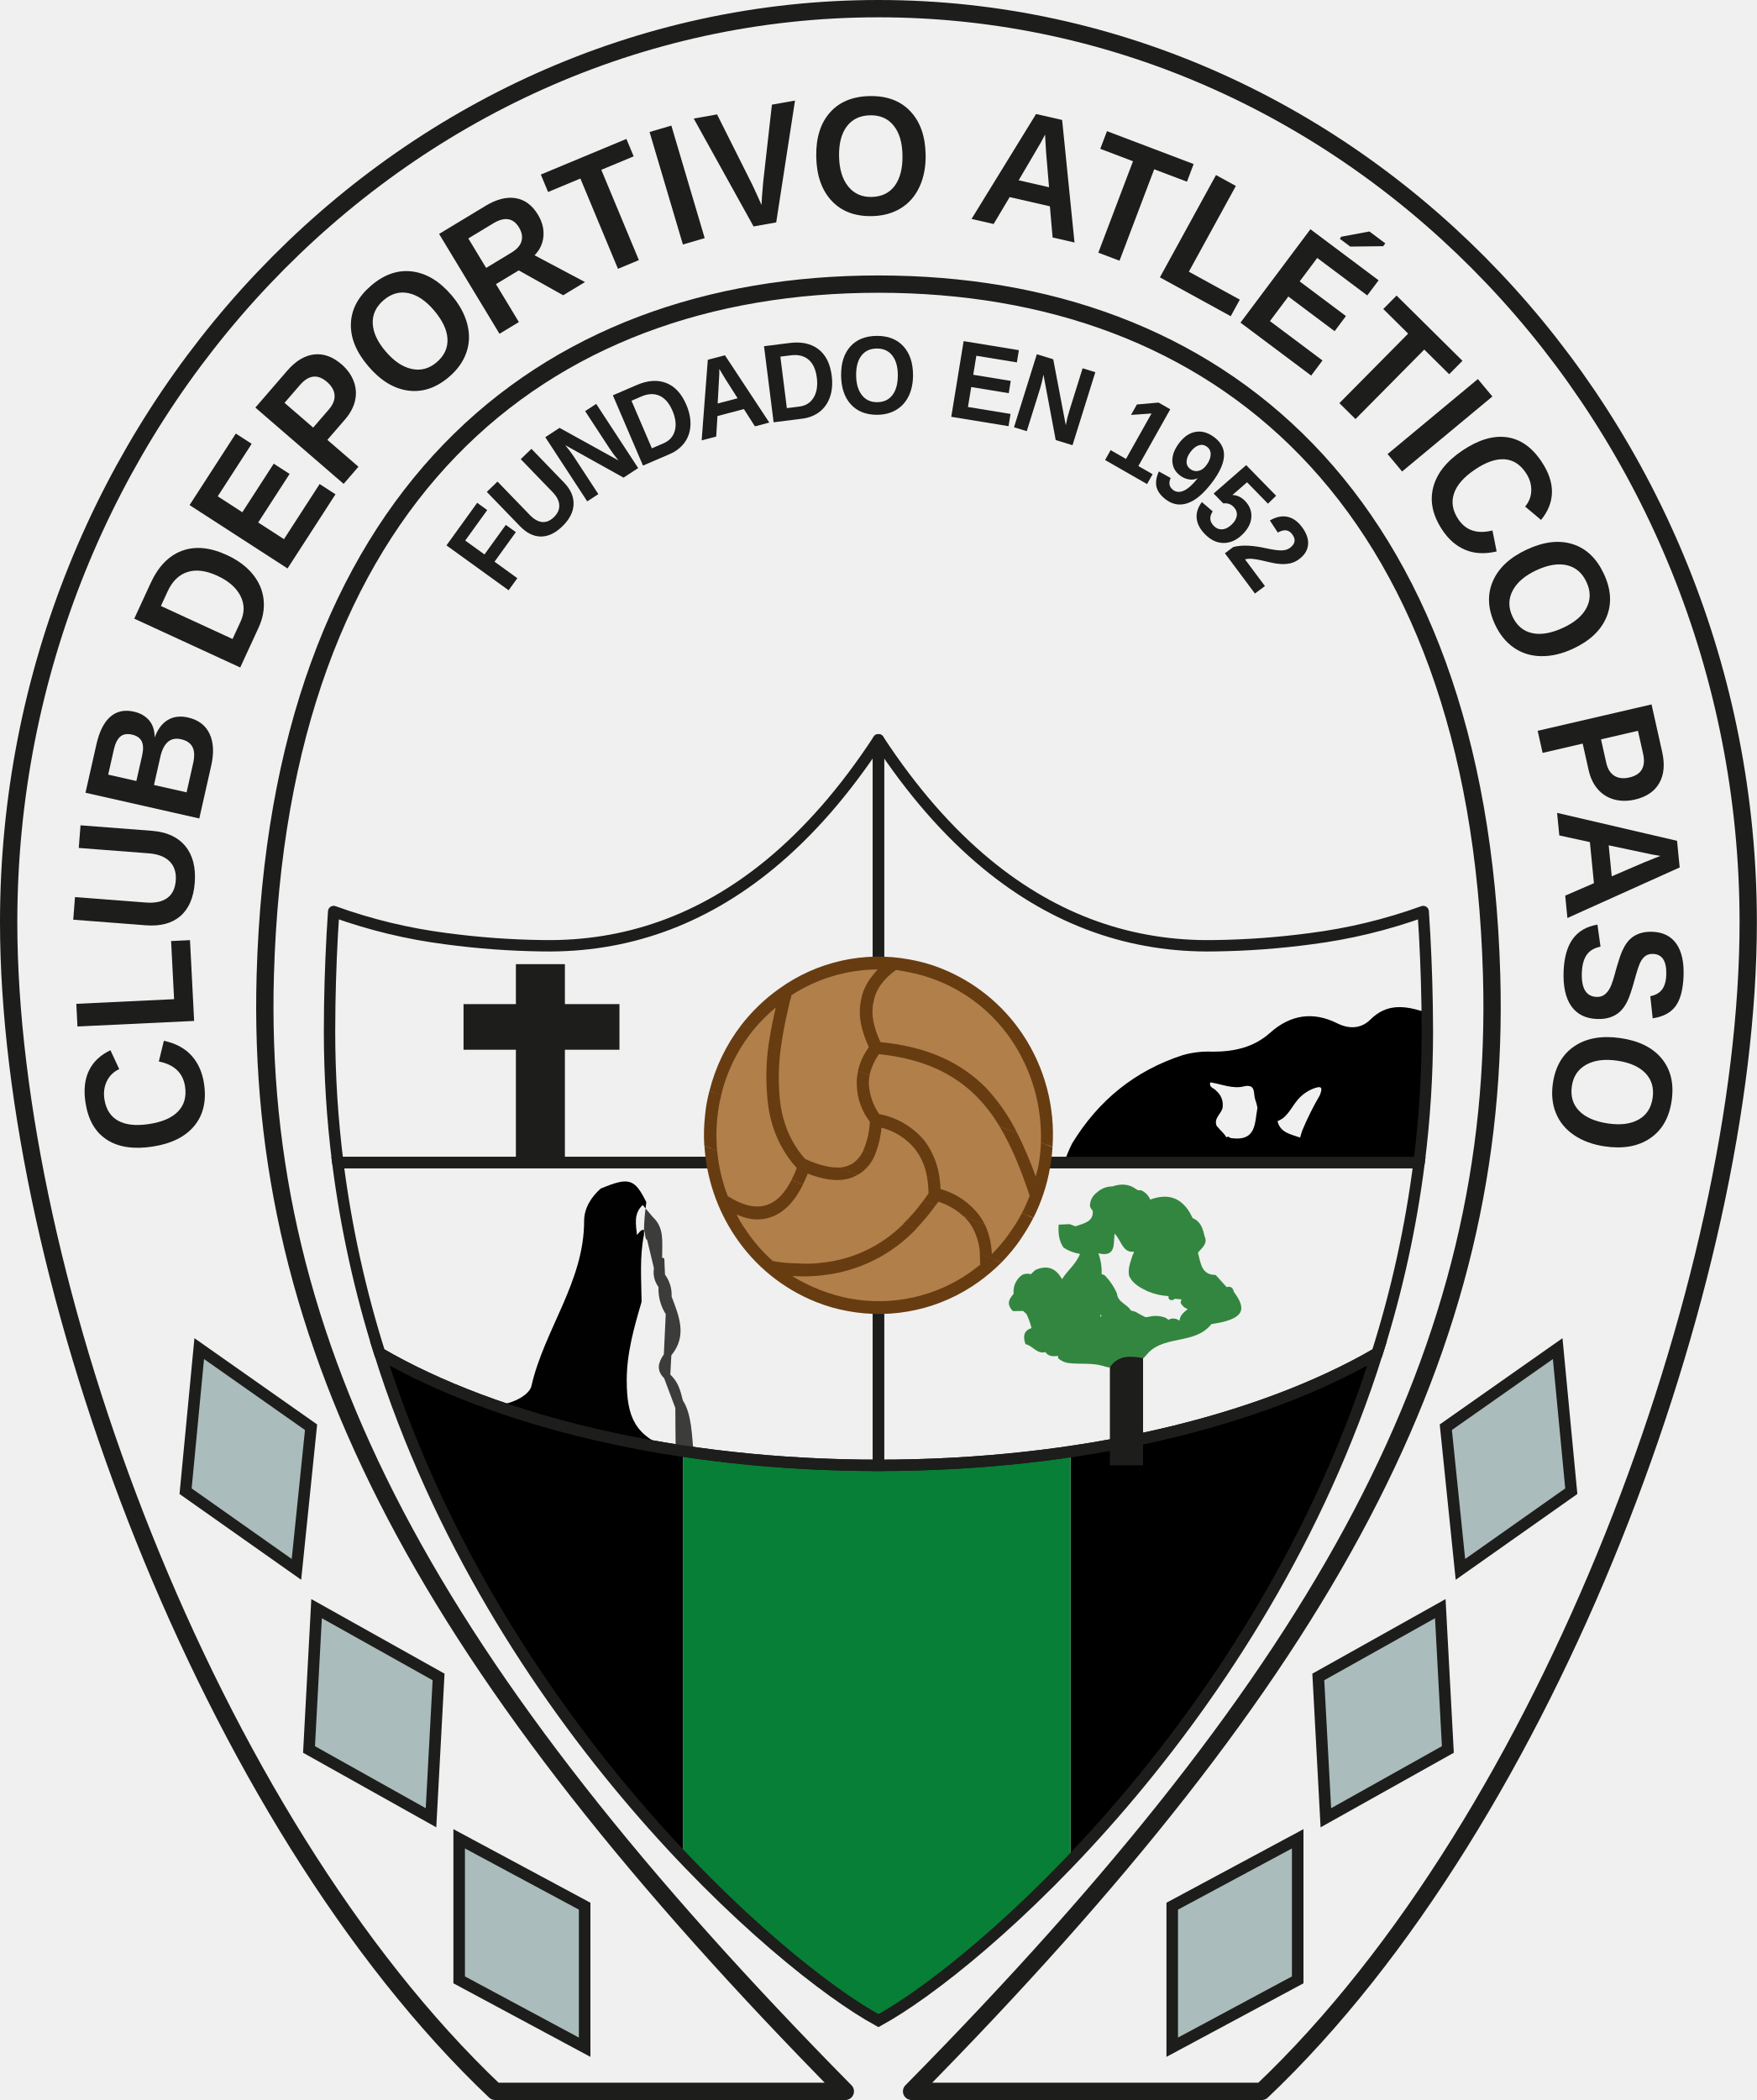
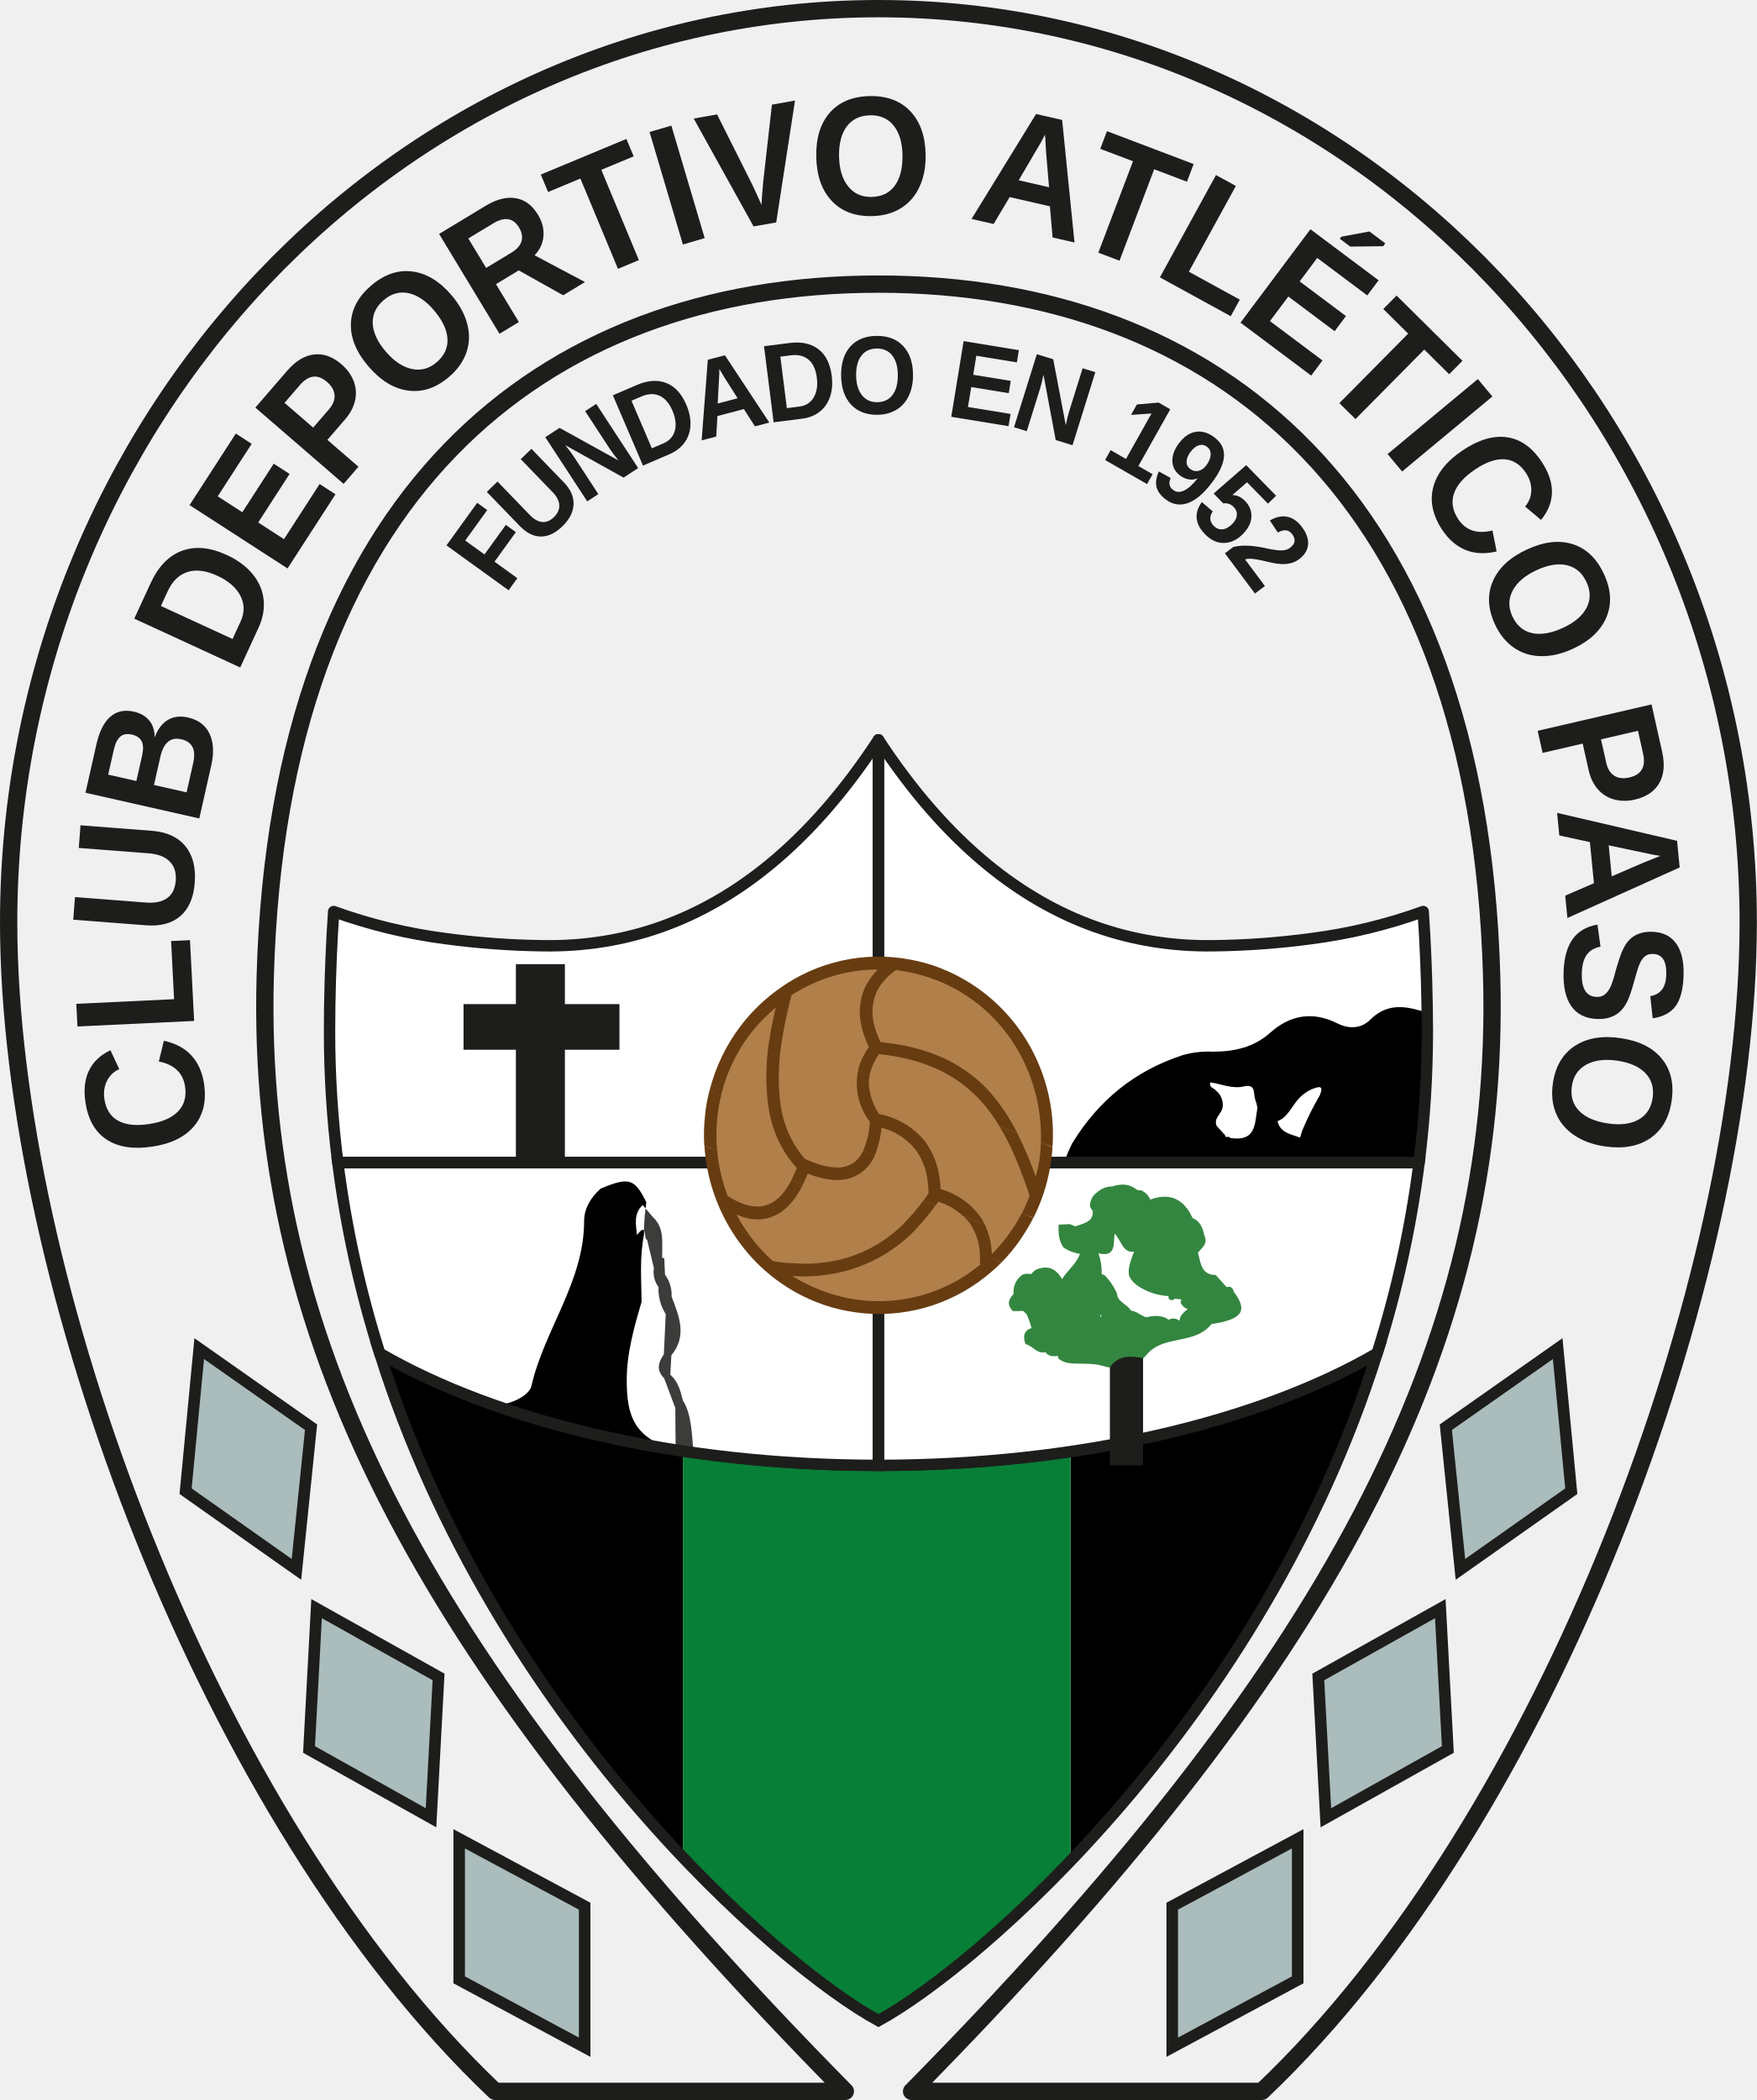
<svg xmlns="http://www.w3.org/2000/svg" id="Capa_1" data-name="Capa 1" viewBox="0 0 560.34 669.67">
  <defs>
-     <style>.cls-1{fill:#077f36;}.cls-10,.cls-2,.cls-7{fill:none;}.cls-10,.cls-11,.cls-2,.cls-7{stroke:#1d1d1b;}.cls-11,.cls-2{stroke-miterlimit:10;}.cls-2,.cls-7{stroke-width:3.63px;}.cls-3{fill:#010101;}.cls-4{fill:#3c3c3b;}.cls-12,.cls-13,.cls-5{fill:#1d1d1b;}.cls-6{fill:#33863f;}.cls-10,.cls-7{stroke-linejoin:round;}.cls-8{fill:#b17f4a;}.cls-8,.cls-9{fill-rule:evenodd;}.cls-9{fill:#683c11;}.cls-10{stroke-width:5.52px;}.cls-11{fill:#aabcbb;stroke-width:3.68px;}.cls-12{font-size:42.31px;}.cls-12,.cls-13{font-family:Arial-BoldMT, Arial;font-weight:700;}.cls-13{font-size:64.38px;}</style>
+     <style>.cls-1{fill:#077f36;}.cls-11,.cls-2,.cls-8{fill:none;}.cls-11,.cls-12,.cls-2,.cls-8{stroke:#1d1d1b;}.cls-12,.cls-2{stroke-miterlimit:10;}.cls-2,.cls-8{stroke-width:3.63px;}.cls-3{fill:#fff;}.cls-4{fill:#010101;}.cls-5{fill:#3c3c3b;}.cls-13,.cls-14,.cls-6{fill:#1d1d1b;}.cls-7{fill:#33863f;}.cls-11,.cls-8{stroke-linejoin:round;}.cls-9{fill:#b17f4a;}.cls-10,.cls-9{fill-rule:evenodd;}.cls-10{fill:#683c11;}.cls-11{stroke-width:5.52px;}.cls-12{fill:#aabcbb;stroke-width:3.68px;}.cls-13{font-size:42.31px;}.cls-13,.cls-14{font-family:Arial-BoldMT, Arial;font-weight:700;}.cls-14{font-size:64.38px;}</style>
  </defs>
  <path d="M456.25,517.86c-25.06,14.56-58.94,25.6-97.79,31.34V679.76C394.37,642.2,434.55,586.72,456.25,517.86Z" transform="translate(-17.02 -86.32)" />
  <path d="M138.13,517.86c21.49,68.17,61.08,123.21,96.71,160.75V549C196.44,543.26,163,532.29,138.13,517.86Z" transform="translate(-17.02 -86.32)" />
  <path class="cls-1" d="M297.19,730.68c13.16-7.17,36.18-24.68,61.27-50.92V549.2A427.72,427.72,0,0,1,234.84,549V678.61C260.35,705.48,283.84,723.41,297.19,730.68Z" transform="translate(-17.02 -86.32)" />
  <path class="cls-2" d="M297.19,553.61c-64.21,0-121.51-13.94-159.06-35.75,36.86,117,127.06,195.39,159.06,212.82,32-17.43,122.2-95.86,159.06-212.82C418.71,539.67,361.41,553.61,297.19,553.61Z" transform="translate(-17.02 -86.32)" />
-   <path class="cls-3" d="M216.91,526.46c0-8.63,2.33-16.81,4.74-25-.07-7.16-.67-14.34.77-21.43,0-.45,0-.88,0-1.32-.31-.44-.91-.27-2.25,1.43-.32-3.36-1.13-6.82,1.84-9.55.3.36.61.72.91,1.09l.24-2c-3.75-7.56-5.53-8.09-14.57-4.33-3.11,2.78-5.28,6.35-5.27,10.34,0,19.39-12.71,34.62-16.81,52.62-.84,3.7-9.13,6.92-12.71,5.7a323.5,323.5,0,0,0,57.06,14.38C219.66,544.24,216.91,538.44,216.91,526.46Z" transform="translate(-17.02 -86.32)" />
-   <path class="cls-4" d="M230.81,524.7l.33-6.18c5.13-6.23,2.46-12.49.08-18.75a10.84,10.84,0,0,0-2.11-7h0l-.21-5.11a5.17,5.17,0,0,1-.75-.36,2.83,2.83,0,0,1,.06-.42c-.05-4.36.79-8.92-2.93-12.41v0l-2.37-2.8a65.88,65.88,0,0,0-.5,7c.5.69.24,2.95,1,3l2.17,9.07a7.9,7.9,0,0,0,1.47,6h0a14.93,14.93,0,0,0,2.3,8.65l-.6,12.82h0c-1.8,2.56-2.47,5.1.09,7.61h0l3.57,9.5h0c0,3.63.07,9.23.11,13.3q2.82.45,5.69.86c-.51-5.1-.54-12.28-3.41-16.58C234.1,529.93,233.31,526.9,230.81,524.7Z" transform="translate(-17.02 -86.32)" />
+   <path class="cls-3" d="M124.76,457.07a346.07,346.07,0,0,0,13.37,60.79c37.55,21.81,94.85,35.75,159.06,35.75V457.07Z" transform="translate(-17.02 -86.32)" />
+   <path class="cls-3" d="M469.63,457.07a346.08,346.08,0,0,1-13.38,60.79c-37.54,21.81-94.84,35.75-159.06,35.75V457.07Z" transform="translate(-17.02 -86.32)" />
+   <path class="cls-3" d="M262.61,361.91c-21.88,18-46.15,26.44-72.44,26a255.93,255.93,0,0,1-30.85-2.25A168.1,168.1,0,0,1,123.44,377q-1,14.74-1.25,29.88c0,2.8-.07,5.61-.07,8.43a332.4,332.4,0,0,0,2.64,41.72H297.19V322.22C286.47,338.6,274.91,351.77,262.61,361.91Z" transform="translate(-17.02 -86.32)" />
+   <path class="cls-3" d="M331.78,361.91c21.87,18,46.14,26.44,72.44,26a255.75,255.75,0,0,0,30.84-2.25A168,168,0,0,0,470.94,377q1,14.74,1.25,29.88.07,4.2.08,8.43a334.3,334.3,0,0,1-2.64,41.72H297.19V322.22C307.92,338.6,319.47,351.77,331.78,361.91Z" transform="translate(-17.02 -86.32)" />
+   <path class="cls-4" d="M216.91,526.46c0-8.63,2.33-16.81,4.74-25-.07-7.16-.67-14.34.77-21.43,0-.45,0-.88,0-1.32-.31-.44-.91-.27-2.25,1.43-.32-3.36-1.13-6.82,1.84-9.55.3.36.61.72.91,1.09l.24-2c-3.75-7.56-5.53-8.09-14.57-4.33-3.11,2.78-5.28,6.35-5.27,10.34,0,19.39-12.71,34.62-16.81,52.62-.84,3.7-9.13,6.92-12.71,5.7a323.5,323.5,0,0,0,57.06,14.38C219.66,544.24,216.91,538.44,216.91,526.46Z" transform="translate(-17.02 -86.32)" />
+   <path class="cls-5" d="M230.81,524.7l.33-6.18c5.13-6.23,2.46-12.49.08-18.75a10.84,10.84,0,0,0-2.11-7h0l-.21-5.11a5.17,5.17,0,0,1-.75-.36,2.83,2.83,0,0,1,.06-.42c-.05-4.36.79-8.92-2.93-12.41v0l-2.37-2.8a65.88,65.88,0,0,0-.5,7c.5.69.24,2.95,1,3l2.17,9.07a7.9,7.9,0,0,0,1.47,6h0a14.93,14.93,0,0,0,2.3,8.65l-.6,12.82h0c-1.8,2.56-2.47,5.1.09,7.61h0l3.57,9.5h0c0,3.63.07,9.23.11,13.3q2.82.45,5.69.86c-.51-5.1-.54-12.28-3.41-16.58C234.1,529.93,233.31,526.9,230.81,524.7Z" transform="translate(-17.02 -86.32)" />
  <path class="cls-2" d="M124.76,457.07a346.07,346.07,0,0,0,13.37,60.79c37.55,21.81,94.85,35.75,159.06,35.75V457.07Z" transform="translate(-17.02 -86.32)" />
-   <rect class="cls-5" x="353.99" y="430.05" width="10.58" height="37.23" />
-   <path class="cls-6" d="M410.54,498.28h0c-.27-1.27-1-1.91-2.28-1.5h0l-3.51-3.89c-4.65,0-4.75-3.9-5.66-7.08,1.21-1.59,3.3-2.82,2.07-5.4-.51-2.39-1.25-4.63-3.75-5.64l-.92-1.78c-3.16-5.21-7.52-6-12.62-4.13a5.37,5.37,0,0,0-3-3,1.77,1.77,0,0,1-1.31-.2c-2.4-1.87-5-1.92-7.76-1a7.12,7.12,0,0,0-4.87,1.88,5.29,5.29,0,0,0-2.27,4.52,5.34,5.34,0,0,0,.88,1.38c.32,3.52-2.9,4-5.52,4.94h0l-1.83-.69-3.51.15c-.17,2.59,0,5.12,1.55,7.33a12.92,12.92,0,0,0,5.24,2c-1.21,3.25-4,5.23-5.72,8.08-1.85-3.34-4.53-4.73-8.54-2.93l-1.48,1.39-.12-.13a4.26,4.26,0,0,0-2.47.23,6.45,6.45,0,0,0-2.76,4.24,7,7,0,0,0-.08,1.86c-1.3,1.55-2.51,3.12-.23,5.51l3.27-.05,1.08,1a24.85,24.85,0,0,1,1.55,4.28c0,.07,0,.14,0,.21-2.37.73-2.77,2.56-1.88,5.1,2.28.43,3.65,3.26,6.36,2.54,1,1.47,2.5,1.37,4,1.22a5.71,5.71,0,0,0,.09.77,6.24,6.24,0,0,0,3.36,1.5c3.56.43,7.21-.13,10.73.86a15.19,15.19,0,0,0,2.3.58c2.78-4.14,6.74-3.72,10.8-3l1.76-1.95h0c5.62-5.36,14.76-2.46,19.91-8.92h0l0,0C413.23,507.09,415.15,504.36,410.54,498.28ZM368,506.35v-.28c0-.18,0-.35-.06-.53l.43.28A5.49,5.49,0,0,0,368,506.35Zm22.42.53c-.26.09-.5.2-.75.31a4,4,0,0,0-1-.68,8.54,8.54,0,0,0-4.64-.4l-1.15.22-.59,0c-1-.52-2-1-2.95-1.62a15.68,15.68,0,0,0-1.65-.5c-1.12-2-4.23-2.65-4.41-5.36a19.31,19.31,0,0,0-3.94-5.86,2.23,2.23,0,0,0-.95-.32v-.08a17.41,17.41,0,0,0-1-6.49c0-.06-.07-.11-.11-.18l.08.08c5.72,1.32,4.73-3.09,5.15-6.29,2.06,1.93,2.54,6.3,6.21,5.74a8.39,8.39,0,0,1-.52,1.3c-.66,2.11-1.53,4.18-1.05,6.48,1.21,2.54,3.51,3.71,5.84,4.84a20.09,20.09,0,0,0,6.72,1.57,1.47,1.47,0,0,0,.13.92,1.26,1.26,0,0,0,1.83-.07l2.05.18.12,0c-.07.31-.16.65-.29,1.06a3.92,3.92,0,0,0,2.3,2.05c-1.27,1-2.52,2-2.63,3.71A3.27,3.27,0,0,0,390.43,506.88Z" transform="translate(-17.02 -86.32)" />
+   <rect class="cls-6" x="353.99" y="430.05" width="10.58" height="37.23" />
+   <path class="cls-7" d="M410.54,498.28h0c-.27-1.27-1-1.91-2.28-1.5h0l-3.51-3.89c-4.65,0-4.75-3.9-5.66-7.08,1.21-1.59,3.3-2.82,2.07-5.4-.51-2.39-1.25-4.63-3.75-5.64l-.92-1.78c-3.16-5.21-7.52-6-12.62-4.13a5.37,5.37,0,0,0-3-3,1.77,1.77,0,0,1-1.31-.2c-2.4-1.87-5-1.92-7.76-1a7.12,7.12,0,0,0-4.87,1.88,5.29,5.29,0,0,0-2.27,4.52,5.34,5.34,0,0,0,.88,1.38c.32,3.52-2.9,4-5.52,4.94h0l-1.83-.69-3.51.15c-.17,2.59,0,5.12,1.55,7.33a12.92,12.92,0,0,0,5.24,2c-1.21,3.25-4,5.23-5.72,8.08-1.85-3.34-4.53-4.73-8.54-2.93l-1.48,1.39-.12-.13a4.26,4.26,0,0,0-2.47.23,6.45,6.45,0,0,0-2.76,4.24,7,7,0,0,0-.08,1.86c-1.3,1.55-2.51,3.12-.23,5.51l3.27-.05,1.08,1a24.85,24.85,0,0,1,1.55,4.28c0,.07,0,.14,0,.21-2.37.73-2.77,2.56-1.88,5.1,2.28.43,3.65,3.26,6.36,2.54,1,1.47,2.5,1.37,4,1.22a5.71,5.71,0,0,0,.09.77,6.24,6.24,0,0,0,3.36,1.5c3.56.43,7.21-.13,10.73.86a15.19,15.19,0,0,0,2.3.58c2.78-4.14,6.74-3.72,10.8-3l1.76-1.95h0c5.62-5.36,14.76-2.46,19.91-8.92h0l0,0C413.23,507.09,415.15,504.36,410.54,498.28ZM368,506.35v-.28c0-.18,0-.35-.06-.53l.43.28A5.49,5.49,0,0,0,368,506.35Zm22.42.53c-.26.09-.5.2-.75.31a4,4,0,0,0-1-.68,8.54,8.54,0,0,0-4.64-.4l-1.15.22-.59,0c-1-.52-2-1-2.95-1.62a15.68,15.68,0,0,0-1.65-.5c-1.12-2-4.23-2.65-4.41-5.36a19.31,19.31,0,0,0-3.94-5.86,2.23,2.23,0,0,0-.95-.32v-.08a17.41,17.41,0,0,0-1-6.49c0-.06-.07-.11-.11-.18l.08.08c5.72,1.32,4.73-3.09,5.15-6.29,2.06,1.93,2.54,6.3,6.21,5.74a8.39,8.39,0,0,1-.52,1.3c-.66,2.11-1.53,4.18-1.05,6.48,1.21,2.54,3.51,3.71,5.84,4.84a20.09,20.09,0,0,0,6.72,1.57,1.47,1.47,0,0,0,.13.92,1.26,1.26,0,0,0,1.83-.07l2.05.18.12,0c-.07.31-.16.65-.29,1.06a3.92,3.92,0,0,0,2.3,2.05c-1.27,1-2.52,2-2.63,3.71A3.27,3.27,0,0,0,390.43,506.88Z" transform="translate(-17.02 -86.32)" />
  <path class="cls-2" d="M469.63,457.07a346.08,346.08,0,0,1-13.38,60.79c-37.54,21.81-94.84,35.75-159.06,35.75V457.07Z" transform="translate(-17.02 -86.32)" />
-   <polygon class="cls-5" points="197.57 320.2 180.17 320.2 180.17 307.46 164.54 307.46 164.54 320.2 147.84 320.2 147.84 334.75 164.54 334.75 164.54 370.04 180.17 370.04 180.17 334.75 197.57 334.75 197.57 320.2" />
-   <path class="cls-7" d="M262.61,361.91c-21.88,18-46.15,26.44-72.44,26a255.93,255.93,0,0,1-30.85-2.25A168.1,168.1,0,0,1,123.44,377q-1,14.74-1.25,29.88c0,2.8-.07,5.61-.07,8.43a332.4,332.4,0,0,0,2.64,41.72H297.19V322.22C286.47,338.6,274.91,351.77,262.61,361.91Z" transform="translate(-17.02 -86.32)" />
+   <polygon class="cls-6" points="197.57 320.2 180.17 320.2 180.17 307.46 164.54 307.46 164.54 320.2 147.84 320.2 147.84 334.75 164.54 334.75 164.54 370.04 180.17 370.04 180.17 334.75 197.57 334.75 197.57 320.2" />
+   <path class="cls-8" d="M262.61,361.91c-21.88,18-46.15,26.44-72.44,26a255.93,255.93,0,0,1-30.85-2.25A168.1,168.1,0,0,1,123.44,377q-1,14.74-1.25,29.88c0,2.8-.07,5.61-.07,8.43a332.4,332.4,0,0,0,2.64,41.72H297.19V322.22C286.47,338.6,274.91,351.77,262.61,361.91Z" transform="translate(-17.02 -86.32)" />
  <path d="M472.27,415.35c0-2.31,0-4.61-.06-6.91a9.37,9.37,0,0,1-1.79.28c-5.83-1.75-11.28-2.27-16.28,2.69-2.88,2.87-6.64,3.22-10.63,1.23-7.7-3.84-14.89-2.79-21.43,3.05-5.19,4.64-11.47,6-18.2,6a30.15,30.15,0,0,0-9.65,1.1c-15.18,4.94-26.82,14.36-35.24,28.11a47.9,47.9,0,0,0-2.59,6.21H469.63A334.3,334.3,0,0,0,472.27,415.35Zm-62.78,33.88c-.51-.46-.95-.53-1.34-.24-.78-1.39-2.13-2.41-3.11-3.67-1-2.54,1.66-3.81,1.93-5.91a5.85,5.85,0,0,0-2.07-5.27c-.63-.87-2.35-.95-1.87-2.67,3.63.53,7.2,2.28,11.09,1.2,3.51-.55,2.61,2.39,3.2,4.16a18.2,18.2,0,0,1,.76,2.76C417.14,444.35,417.9,450.46,409.49,449.23ZM438,435.52a93.19,93.19,0,0,0-5.62,11.27,22.38,22.38,0,0,0-.69,2.29c-3-1.06-6.37-1.55-7.21-5.23a9.43,9.43,0,0,0,1.68-.91c2-1.59,3.08-3.91,4.67-5.81a12.41,12.41,0,0,1,5.74-3.9C439.19,432.37,438.48,434.11,438,435.52Z" transform="translate(-17.02 -86.32)" />
-   <path class="cls-7" d="M331.78,361.91c21.87,18,46.14,26.44,72.44,26a255.75,255.75,0,0,0,30.84-2.25A168,168,0,0,0,470.94,377q1,14.74,1.25,29.88.07,4.2.08,8.43a334.3,334.3,0,0,1-2.64,41.72H297.19V322.22C307.92,338.6,319.47,351.77,331.78,361.91Z" transform="translate(-17.02 -86.32)" />
-   <path class="cls-8" d="M306.89,394.29c29.16,5.42,48.57,34.17,43.28,64-5.25,29.62-33.27,49.52-62.48,44.08s-48.57-34.17-43.31-63.83c5.28-29.82,33.3-49.72,62.51-44.29Z" transform="translate(-17.02 -86.32)" />
-   <path class="cls-9" d="M307.22,392.3h0a52.47,52.47,0,0,1,9.9,2.8l.31.13A56.07,56.07,0,0,1,343.09,416a57.48,57.48,0,0,1,9.62,36.08L349,450.64a55,55,0,0,0-9.25-32.47,51.39,51.39,0,0,0-33.23-21.9h0c-1.27-.23-2.58-.47-3.7-.65-4.1,2.91-6.54,6.37-7.17,10.16-.92,3.73-.1,8,2.2,12.87,15.28,1.47,25.79,6.65,33.64,14.56a60,60,0,0,1,10,14.51l-5.7-2.24a50,50,0,0,0-7.11-9.32c-7.27-7.36-17-12.18-31.31-13.69a19.68,19.68,0,0,0-3.05,6.77l-3.67-1.43a20.49,20.49,0,0,1,3.5-7.56c-2.6-5.54-3.54-10.53-2.48-15.16.61-3.59,2.56-6.71,5.3-9.62a51,51,0,0,0-27.56,8.23l0,.2s0,.25-.07.46a14.36,14.36,0,0,0-.75,2.84c-.91,3.84-1.66,7.53-2.21,11.09l-3.8-1.5c.49-3,1.13-6.09,1.88-9.2a56.08,56.08,0,0,0-7.14,7.15l-3.89-1.52a57,57,0,0,1,12.12-11.63,54.22,54.22,0,0,1,41.66-9.29ZM267,443.45l-4.48-1.75a43.39,43.39,0,0,1-.8-5.79,72.11,72.11,0,0,1,.86-19.12l3.81,1.49a71,71,0,0,0-.77,17.19,39.82,39.82,0,0,0,1.38,8ZM316.8,463l-4.17-1.63a19.76,19.76,0,0,0-3.74-8.59,20.23,20.23,0,0,0-10.73-6.85A30.71,30.71,0,0,1,296,454.8l-3.71-1.46a26.35,26.35,0,0,0,2.17-9.29,20,20,0,0,1-4.18-11.85,16.18,16.18,0,0,1,.44-4.39l3.67,1.43a12,12,0,0,0-.26,2.77,19,19,0,0,0,3.28,9.57,24.89,24.89,0,0,1,14.47,8.49A25.37,25.37,0,0,1,316.8,463Zm-73.51-28.79a57.34,57.34,0,0,1,10.15-21l3.89,1.53A52.7,52.7,0,0,0,247,435.63l-3.75-1.47Zm109.42,17.93a56.26,56.26,0,0,1-.79,6.55h0a57.4,57.4,0,0,1-5.3,16l-3.7-1.45a49.77,49.77,0,0,0,2.5-5.61h0c-2.84-8.5-5.84-15.89-9.6-22.09l5.71,2.24a127.53,127.53,0,0,1,5.85,13.77c.24-1.34.65-2.41.84-3.5h0a46.59,46.59,0,0,0,.78-7.35l3.71,1.45ZM272,453.69l-6.07-2.37a37.86,37.86,0,0,1-3.41-9.62l4.48,1.75a33,33,0,0,0,5,10.24ZM290.56,461l-6-2.36a8.54,8.54,0,0,0,4.44-1.34,9.7,9.7,0,0,0,3.28-3.92L296,454.8a12.81,12.81,0,0,1-4.89,5.85c-.21.13-.35.23-.53.32Zm40.56,15.88-6.75-2.64a21,21,0,0,0-8.1-4.71c-.26.42-.55.79-.86,1.2l-3.89-1.52,1.65-2.33a32.7,32.7,0,0,0-.54-5.53l4.18,1.63c.11.79.15,1.66.19,2.52A23.28,23.28,0,0,1,329.43,474a17.45,17.45,0,0,1,1.69,2.84ZM241.9,441.91c.1-1.24.29-2.44.49-3.69h0c.26-1.39.56-2.76.9-4.06l3.75,1.47c-.29,1.05-.5,2.19-.73,3.33h0c-.24,1.5-.43,3-.57,4.45l-3.84-1.5Zm104.72,32.72a58.41,58.41,0,0,1-4,6.72l-3.85-1.5a46.68,46.68,0,0,0,4.16-6.67l3.7,1.45Zm-73.51-10.56-3.67-1.44a39.71,39.71,0,0,0,1.7-3.84,34.29,34.29,0,0,1-5.21-7.47l6.07,2.37a26.16,26.16,0,0,0,1.71,2.11l.64.35c4,1.74,7.39,2.58,10.19,2.46l6,2.35c-4,2.37-9.22,2.19-15.89-.38-.51,1.24-1,2.43-1.56,3.49Zm36.07,14.13-4.07-1.59a61.59,61.59,0,0,0,6.41-7.43l3.89,1.52a67.74,67.74,0,0,1-6.23,7.5Zm-67.53-26.46a54.85,54.85,0,0,1,.25-9.83l3.84,1.5a54.91,54.91,0,0,0,0,9.93l-4.07-1.6Zm101,29.61a54,54,0,0,1-6.18,7.52l-6.92-2.71a19,19,0,0,0-3.2-9.76,18.5,18.5,0,0,0-1.94-2.19l6.75,2.64a24.49,24.49,0,0,1,2.19,9.42,51.24,51.24,0,0,0,5.45-6.42l3.85,1.5Zm-6.18,7.53a59.64,59.64,0,0,1-7.36,6.25,54.42,54.42,0,0,1-41.71,9.28h0a51,51,0,0,1-9.9-2.82l-.31-.12a55.88,55.88,0,0,1-25.62-20.76,58.38,58.38,0,0,1-9.88-29l4.07,1.6a53.91,53.91,0,0,0,3.37,14.44c5.26,3.29,9.61,4.14,13.29,2.5,2.64-1.1,5-3.67,7.06-7.66l3.67,1.44c-2.52,5.08-5.51,8.37-9.18,10s-7.68,1.56-12-.41a30.28,30.28,0,0,0,2.93,4.92,50.73,50.73,0,0,0,8.6,9.91,42.67,42.67,0,0,0,7.72.74,37.14,37.14,0,0,0,7.69-.18,42.84,42.84,0,0,0,26.27-12.4l4.07,1.6A48.27,48.27,0,0,1,279.27,493a49.42,49.42,0,0,1-8.36.29,2.51,2.51,0,0,0-1.15,0,54.68,54.68,0,0,0,18.3,7.12h0a50.75,50.75,0,0,0,38.62-8.52c1-.71,2.13-1.67,3.12-2.39l-.19,0c0-1.16,0-2.29-.11-3.34l6.93,2.72Z" transform="translate(-17.02 -86.32)" />
-   <path class="cls-10" d="M297.19,89.08C144,89.08,19.78,221.19,19.78,380.42c0,113.35,63.36,285.79,155.14,372.81H286.63c-132.5-134.33-188.41-237.15-185-356C106,244.59,189.18,176.92,297.19,176.92S488.4,244.59,492.76,397.23c3.4,118.85-52.51,221.67-185,356H419.47c91.77-87,155.13-259.46,155.13-372.81C574.6,221.19,450.4,89.08,297.19,89.08Z" transform="translate(-17.02 -86.32)" />
-   <polygon class="cls-11" points="373.87 652.84 413.89 631.36 413.89 586.38 373.87 607.86 373.87 652.84" />
-   <polygon class="cls-11" points="422.87 579.67 461.78 557.89 459.37 512.98 420.46 534.76 422.87 579.67" />
-   <polygon class="cls-11" points="465.79 500.46 501.15 475.53 496.81 430.06 461.13 455.13 465.79 500.46" />
-   <polygon class="cls-11" points="186.47 652.84 146.45 631.36 146.45 586.38 186.47 607.86 186.47 652.84" />
-   <polygon class="cls-11" points="137.47 579.67 98.56 557.89 100.97 512.98 139.88 534.76 137.47 579.67" />
-   <polygon class="cls-11" points="94.55 500.46 59.19 475.53 63.54 430.06 99.21 455.13 94.55 500.46" />
-   <text class="cls-12" transform="translate(160.93 190.02) rotate(-54.18) scale(0.78 0.84)">F</text>
-   <text class="cls-12" transform="matrix(0.56, -0.54, 0.58, 0.6, 170.72, 175.7)">U</text>
-   <text class="cls-12" transform="translate(185.45 161.09) rotate(-33.18) scale(0.78 0.84)">N</text>
-   <text class="cls-12" transform="matrix(0.72, -0.31, 0.33, 0.77, 203.04, 149.35)">D</text>
-   <text class="cls-12" transform="matrix(0.76, -0.2, 0.21, 0.81, 222.99, 140.64)">A</text>
-   <text class="cls-12" transform="translate(244.55 134.94) rotate(-7.19) scale(0.78 0.84)">D</text>
-   <text class="cls-12" transform="translate(266.99 132.01) rotate(-0.36) scale(0.78 0.84)">O</text>
-   <text class="cls-12" transform="translate(292.38 132.17) rotate(4.45) scale(0.78 0.84)"> </text>
-   <text class="cls-12" transform="translate(301.22 132.56) rotate(9.28) scale(0.78 0.84)">E</text>
-   <text class="cls-12" transform="matrix(0.75, 0.23, -0.25, 0.8, 321.29, 135.6)">N</text>
-   <text class="cls-12" transform="matrix(0.72, 0.31, -0.34, 0.77, 342.93, 142.6)"> </text>
-   <text class="cls-12" transform="matrix(0.68, 0.39, -0.41, 0.73, 350.64, 145.65)">1</text>
-   <text class="cls-12" transform="translate(365.09 153.67) rotate(37.6) scale(0.78 0.84)">9</text>
-   <text class="cls-12" transform="translate(378.25 163.65) rotate(45.67) scale(0.78 0.84)">5</text>
-   <text class="cls-12" transform="matrix(0.47, 0.63, -0.67, 0.5, 389.98, 175.51)">2</text>
-   <text class="cls-13" transform="translate(67.45 364.89) rotate(-98.56) scale(0.78 0.84)">C</text>
-   <text class="cls-13" transform="matrix(-0.04, -0.78, 0.84, -0.04, 62.09, 328.93)">L</text>
-   <text class="cls-13" transform="translate(60.23 299.14) rotate(-85.6) scale(0.78 0.84)">U</text>
-   <text class="cls-13" transform="translate(62.82 264.28) rotate(-77.27) scale(0.78 0.84)">B</text>
-   <text class="cls-13" transform="matrix(0.25, -0.74, 0.8, 0.27, 71.33, 229.22)"> </text>
-   <text class="cls-13" transform="translate(75.21 215.91) rotate(-65.26) scale(0.78 0.84)">D</text>
-   <text class="cls-13" transform="translate(89.88 184.1) rotate(-57.11) scale(0.78 0.84)">E</text>
-   <text class="cls-13" transform="translate(107.4 156.85) rotate(-49.17) scale(0.78 0.84)">P</text>
-   <text class="cls-13" transform="translate(128.08 132.41) rotate(-40.45) scale(0.78 0.84)">O</text>
-   <text class="cls-13" transform="translate(156.43 108.18) rotate(-31.17) scale(0.78 0.84)">R</text>
-   <text class="cls-13" transform="translate(186.27 90.23) rotate(-22.6) scale(0.78 0.84)">T</text>
-   <text class="cls-13" transform="matrix(0.75, -0.22, 0.24, 0.81, 214.57, 78.92)">I</text>
-   <text class="cls-13" transform="translate(227.43 74.5) rotate(-10.07) scale(0.78 0.84)">V</text>
-   <text class="cls-13" transform="translate(258.6 68.73) rotate(-0.99) scale(0.78 0.84)">O</text>
-   <text class="cls-13" transform="translate(296.84 68.93) rotate(6.52) scale(0.78 0.84)"> </text>
-   <text class="cls-13" transform="translate(308.64 69.54) rotate(12.88) scale(0.78 0.84)">A</text>
-   <text class="cls-13" transform="translate(339.34 76.42) rotate(20.77) scale(0.78 0.84)">T</text>
-   <text class="cls-13" transform="translate(366.99 86.83) rotate(28.74) scale(0.78 0.84)">L</text>
-   <text class="cls-13" transform="translate(392.95 100.87) rotate(36.83) scale(0.78 0.84)">É</text>
-   <text class="cls-13" transform="translate(418.85 120.31) rotate(44.7) scale(0.78 0.84)">T</text>
-   <text class="cls-13" transform="matrix(0.5, 0.6, -0.65, 0.54, 440.4, 142.21)">I</text>
-   <text class="cls-13" transform="matrix(0.43, 0.65, -0.7, 0.47, 449.68, 152.43)">C</text>
-   <text class="cls-13" transform="translate(469.11 181.25) rotate(65.13) scale(0.78 0.84)">O</text>
-   <text class="cls-13" transform="translate(484.78 216.66) rotate(71.44) scale(0.78 0.84)"> </text>
-   <text class="cls-13" transform="matrix(0.17, 0.76, -0.82, 0.19, 489.69, 229.77)">P</text>
-   <text class="cls-13" transform="translate(496.5 257.97) rotate(84.4) scale(0.78 0.84)">A</text>
-   <text class="cls-13" transform="translate(499.87 293.03) rotate(92.21) scale(0.78 0.84)">S</text>
-   <text class="cls-13" transform="translate(498.63 326.28) rotate(98.37) scale(0.78 0.84)">O</text>
+   <path class="cls-8" d="M331.78,361.91c21.87,18,46.14,26.44,72.44,26a255.75,255.75,0,0,0,30.84-2.25A168,168,0,0,0,470.94,377q1,14.74,1.25,29.88.07,4.2.08,8.43a334.3,334.3,0,0,1-2.64,41.72H297.19V322.22C307.92,338.6,319.47,351.77,331.78,361.91Z" transform="translate(-17.02 -86.32)" />
+   <path class="cls-9" d="M306.89,394.29c29.16,5.42,48.57,34.17,43.28,64-5.25,29.62-33.27,49.52-62.48,44.08s-48.57-34.17-43.31-63.83c5.28-29.82,33.3-49.72,62.51-44.29Z" transform="translate(-17.02 -86.32)" />
+   <path class="cls-10" d="M307.22,392.3h0a52.47,52.47,0,0,1,9.9,2.8l.31.13A56.07,56.07,0,0,1,343.09,416a57.48,57.48,0,0,1,9.62,36.08L349,450.64a55,55,0,0,0-9.25-32.47,51.39,51.39,0,0,0-33.23-21.9h0c-1.27-.23-2.58-.47-3.7-.65-4.1,2.91-6.54,6.37-7.17,10.16-.92,3.73-.1,8,2.2,12.87,15.28,1.47,25.79,6.65,33.64,14.56a60,60,0,0,1,10,14.51l-5.7-2.24a50,50,0,0,0-7.11-9.32c-7.27-7.36-17-12.18-31.31-13.69a19.68,19.68,0,0,0-3.05,6.77l-3.67-1.43a20.49,20.49,0,0,1,3.5-7.56c-2.6-5.54-3.54-10.53-2.48-15.16.61-3.59,2.56-6.71,5.3-9.62a51,51,0,0,0-27.56,8.23l0,.2s0,.25-.07.46a14.36,14.36,0,0,0-.75,2.84c-.91,3.84-1.66,7.53-2.21,11.09l-3.8-1.5c.49-3,1.13-6.09,1.88-9.2a56.08,56.08,0,0,0-7.14,7.15l-3.89-1.52a57,57,0,0,1,12.12-11.63,54.22,54.22,0,0,1,41.66-9.29ZM267,443.45l-4.48-1.75a43.39,43.39,0,0,1-.8-5.79,72.11,72.11,0,0,1,.86-19.12l3.81,1.49a71,71,0,0,0-.77,17.19,39.82,39.82,0,0,0,1.38,8ZM316.8,463l-4.17-1.63a19.76,19.76,0,0,0-3.74-8.59,20.23,20.23,0,0,0-10.73-6.85A30.71,30.71,0,0,1,296,454.8l-3.71-1.46a26.35,26.35,0,0,0,2.17-9.29,20,20,0,0,1-4.18-11.85,16.18,16.18,0,0,1,.44-4.39l3.67,1.43a12,12,0,0,0-.26,2.77,19,19,0,0,0,3.28,9.57,24.89,24.89,0,0,1,14.47,8.49A25.37,25.37,0,0,1,316.8,463Zm-73.51-28.79a57.34,57.34,0,0,1,10.15-21l3.89,1.53A52.7,52.7,0,0,0,247,435.63l-3.75-1.47Zm109.42,17.93a56.26,56.26,0,0,1-.79,6.55h0a57.4,57.4,0,0,1-5.3,16l-3.7-1.45a49.77,49.77,0,0,0,2.5-5.61h0c-2.84-8.5-5.84-15.89-9.6-22.09l5.71,2.24a127.53,127.53,0,0,1,5.85,13.77c.24-1.34.65-2.41.84-3.5h0a46.59,46.59,0,0,0,.78-7.35l3.71,1.45ZM272,453.69l-6.07-2.37a37.86,37.86,0,0,1-3.41-9.62l4.48,1.75a33,33,0,0,0,5,10.24ZM290.56,461l-6-2.36a8.54,8.54,0,0,0,4.44-1.34,9.7,9.7,0,0,0,3.28-3.92L296,454.8a12.81,12.81,0,0,1-4.89,5.85c-.21.13-.35.23-.53.32Zm40.56,15.88-6.75-2.64a21,21,0,0,0-8.1-4.71c-.26.42-.55.79-.86,1.2l-3.89-1.52,1.65-2.33a32.7,32.7,0,0,0-.54-5.53l4.18,1.63c.11.79.15,1.66.19,2.52A23.28,23.28,0,0,1,329.43,474a17.45,17.45,0,0,1,1.69,2.84ZM241.9,441.91c.1-1.24.29-2.44.49-3.69h0c.26-1.39.56-2.76.9-4.06l3.75,1.47c-.29,1.05-.5,2.19-.73,3.33h0c-.24,1.5-.43,3-.57,4.45l-3.84-1.5Zm104.72,32.72a58.41,58.41,0,0,1-4,6.72l-3.85-1.5a46.68,46.68,0,0,0,4.16-6.67l3.7,1.45Zm-73.51-10.56-3.67-1.44a39.71,39.71,0,0,0,1.7-3.84,34.29,34.29,0,0,1-5.21-7.47l6.07,2.37a26.16,26.16,0,0,0,1.71,2.11l.64.35c4,1.74,7.39,2.58,10.19,2.46l6,2.35c-4,2.37-9.22,2.19-15.89-.38-.51,1.24-1,2.43-1.56,3.49Zm36.07,14.13-4.07-1.59a61.59,61.59,0,0,0,6.41-7.43l3.89,1.52a67.74,67.74,0,0,1-6.23,7.5Zm-67.53-26.46a54.85,54.85,0,0,1,.25-9.83l3.84,1.5a54.91,54.91,0,0,0,0,9.93l-4.07-1.6Zm101,29.61a54,54,0,0,1-6.18,7.52l-6.92-2.71a19,19,0,0,0-3.2-9.76,18.5,18.5,0,0,0-1.94-2.19l6.75,2.64a24.49,24.49,0,0,1,2.19,9.42,51.24,51.24,0,0,0,5.45-6.42l3.85,1.5Zm-6.18,7.53a59.64,59.64,0,0,1-7.36,6.25,54.42,54.42,0,0,1-41.71,9.28h0a51,51,0,0,1-9.9-2.82l-.31-.12a55.88,55.88,0,0,1-25.62-20.76,58.38,58.38,0,0,1-9.88-29l4.07,1.6a53.91,53.91,0,0,0,3.37,14.44c5.26,3.29,9.61,4.14,13.29,2.5,2.64-1.1,5-3.67,7.06-7.66l3.67,1.44c-2.52,5.08-5.51,8.37-9.18,10s-7.68,1.56-12-.41a30.28,30.28,0,0,0,2.93,4.92,50.73,50.73,0,0,0,8.6,9.91,42.67,42.67,0,0,0,7.72.74,37.14,37.14,0,0,0,7.69-.18,42.84,42.84,0,0,0,26.27-12.4l4.07,1.6A48.27,48.27,0,0,1,279.27,493a49.42,49.42,0,0,1-8.36.29,2.51,2.51,0,0,0-1.15,0,54.68,54.68,0,0,0,18.3,7.12h0a50.75,50.75,0,0,0,38.62-8.52c1-.71,2.13-1.67,3.12-2.39l-.19,0c0-1.16,0-2.29-.11-3.34l6.93,2.72Z" transform="translate(-17.02 -86.32)" />
+   <path class="cls-11" d="M297.19,89.08C144,89.08,19.78,221.19,19.78,380.42c0,113.35,63.36,285.79,155.14,372.81H286.63c-132.5-134.33-188.41-237.15-185-356C106,244.59,189.18,176.92,297.19,176.92S488.4,244.59,492.76,397.23c3.4,118.85-52.51,221.67-185,356H419.47c91.77-87,155.13-259.46,155.13-372.81C574.6,221.19,450.4,89.08,297.19,89.08Z" transform="translate(-17.02 -86.32)" />
+   <polygon class="cls-12" points="373.87 652.84 413.89 631.36 413.89 586.38 373.87 607.86 373.87 652.84" />
+   <polygon class="cls-12" points="422.87 579.67 461.78 557.89 459.37 512.98 420.46 534.76 422.87 579.67" />
+   <polygon class="cls-12" points="465.79 500.46 501.15 475.53 496.81 430.06 461.13 455.13 465.79 500.46" />
+   <polygon class="cls-12" points="186.47 652.84 146.45 631.36 146.45 586.38 186.47 607.86 186.47 652.84" />
+   <polygon class="cls-12" points="137.47 579.67 98.56 557.89 100.97 512.98 139.88 534.76 137.47 579.67" />
+   <polygon class="cls-12" points="94.55 500.46 59.19 475.53 63.54 430.06 99.21 455.13 94.55 500.46" />
+   <text class="cls-13" transform="translate(160.93 190.02) rotate(-54.18) scale(0.78 0.84)">F</text>
+   <text class="cls-13" transform="matrix(0.56, -0.54, 0.58, 0.6, 170.72, 175.7)">U</text>
+   <text class="cls-13" transform="translate(185.45 161.09) rotate(-33.18) scale(0.78 0.84)">N</text>
+   <text class="cls-13" transform="matrix(0.72, -0.31, 0.33, 0.77, 203.04, 149.35)">D</text>
+   <text class="cls-13" transform="matrix(0.76, -0.2, 0.21, 0.81, 222.99, 140.64)">A</text>
+   <text class="cls-13" transform="translate(244.55 134.94) rotate(-7.19) scale(0.78 0.84)">D</text>
+   <text class="cls-13" transform="translate(266.99 132.01) rotate(-0.36) scale(0.78 0.84)">O</text>
+   <text class="cls-13" transform="translate(292.38 132.17) rotate(4.45) scale(0.78 0.84)"> </text>
+   <text class="cls-13" transform="translate(301.22 132.56) rotate(9.28) scale(0.78 0.84)">E</text>
+   <text class="cls-13" transform="matrix(0.75, 0.23, -0.25, 0.8, 321.29, 135.6)">N</text>
+   <text class="cls-13" transform="matrix(0.72, 0.31, -0.34, 0.77, 342.93, 142.6)"> </text>
+   <text class="cls-13" transform="matrix(0.68, 0.39, -0.41, 0.73, 350.64, 145.65)">1</text>
+   <text class="cls-13" transform="translate(365.09 153.67) rotate(37.6) scale(0.78 0.84)">9</text>
+   <text class="cls-13" transform="translate(378.25 163.65) rotate(45.67) scale(0.78 0.84)">5</text>
+   <text class="cls-13" transform="matrix(0.47, 0.63, -0.67, 0.5, 389.98, 175.51)">2</text>
+   <text class="cls-14" transform="translate(67.45 364.89) rotate(-98.56) scale(0.78 0.84)">C</text>
+   <text class="cls-14" transform="matrix(-0.04, -0.78, 0.84, -0.04, 62.09, 328.93)">L</text>
+   <text class="cls-14" transform="translate(60.23 299.14) rotate(-85.6) scale(0.78 0.84)">U</text>
+   <text class="cls-14" transform="translate(62.82 264.28) rotate(-77.27) scale(0.78 0.84)">B</text>
+   <text class="cls-14" transform="matrix(0.25, -0.74, 0.8, 0.27, 71.33, 229.22)"> </text>
+   <text class="cls-14" transform="translate(75.21 215.91) rotate(-65.26) scale(0.78 0.84)">D</text>
+   <text class="cls-14" transform="translate(89.88 184.1) rotate(-57.11) scale(0.78 0.84)">E</text>
+   <text class="cls-14" transform="translate(107.4 156.85) rotate(-49.17) scale(0.78 0.84)">P</text>
+   <text class="cls-14" transform="translate(128.08 132.41) rotate(-40.45) scale(0.78 0.84)">O</text>
+   <text class="cls-14" transform="translate(156.43 108.18) rotate(-31.17) scale(0.78 0.84)">R</text>
+   <text class="cls-14" transform="translate(186.27 90.23) rotate(-22.6) scale(0.78 0.84)">T</text>
+   <text class="cls-14" transform="matrix(0.75, -0.22, 0.24, 0.81, 214.57, 78.92)">I</text>
+   <text class="cls-14" transform="translate(227.43 74.5) rotate(-10.07) scale(0.78 0.84)">V</text>
+   <text class="cls-14" transform="translate(258.6 68.73) rotate(-0.99) scale(0.78 0.84)">O</text>
+   <text class="cls-14" transform="translate(296.84 68.93) rotate(6.52) scale(0.78 0.84)"> </text>
+   <text class="cls-14" transform="translate(308.64 69.54) rotate(12.88) scale(0.78 0.84)">A</text>
+   <text class="cls-14" transform="translate(339.34 76.42) rotate(20.77) scale(0.78 0.84)">T</text>
+   <text class="cls-14" transform="translate(366.99 86.83) rotate(28.74) scale(0.78 0.84)">L</text>
+   <text class="cls-14" transform="translate(392.95 100.87) rotate(36.83) scale(0.78 0.84)">É</text>
+   <text class="cls-14" transform="translate(418.85 120.31) rotate(44.7) scale(0.78 0.84)">T</text>
+   <text class="cls-14" transform="matrix(0.5, 0.6, -0.65, 0.54, 440.4, 142.21)">I</text>
+   <text class="cls-14" transform="matrix(0.43, 0.65, -0.7, 0.47, 449.68, 152.43)">C</text>
+   <text class="cls-14" transform="translate(469.11 181.25) rotate(65.13) scale(0.78 0.84)">O</text>
+   <text class="cls-14" transform="translate(484.78 216.66) rotate(71.44) scale(0.78 0.84)"> </text>
+   <text class="cls-14" transform="matrix(0.17, 0.76, -0.82, 0.19, 489.69, 229.77)">P</text>
+   <text class="cls-14" transform="translate(496.5 257.97) rotate(84.4) scale(0.78 0.84)">A</text>
+   <text class="cls-14" transform="translate(499.87 293.03) rotate(92.21) scale(0.78 0.84)">S</text>
+   <text class="cls-14" transform="translate(498.63 326.28) rotate(98.37) scale(0.78 0.84)">O</text>
</svg>
